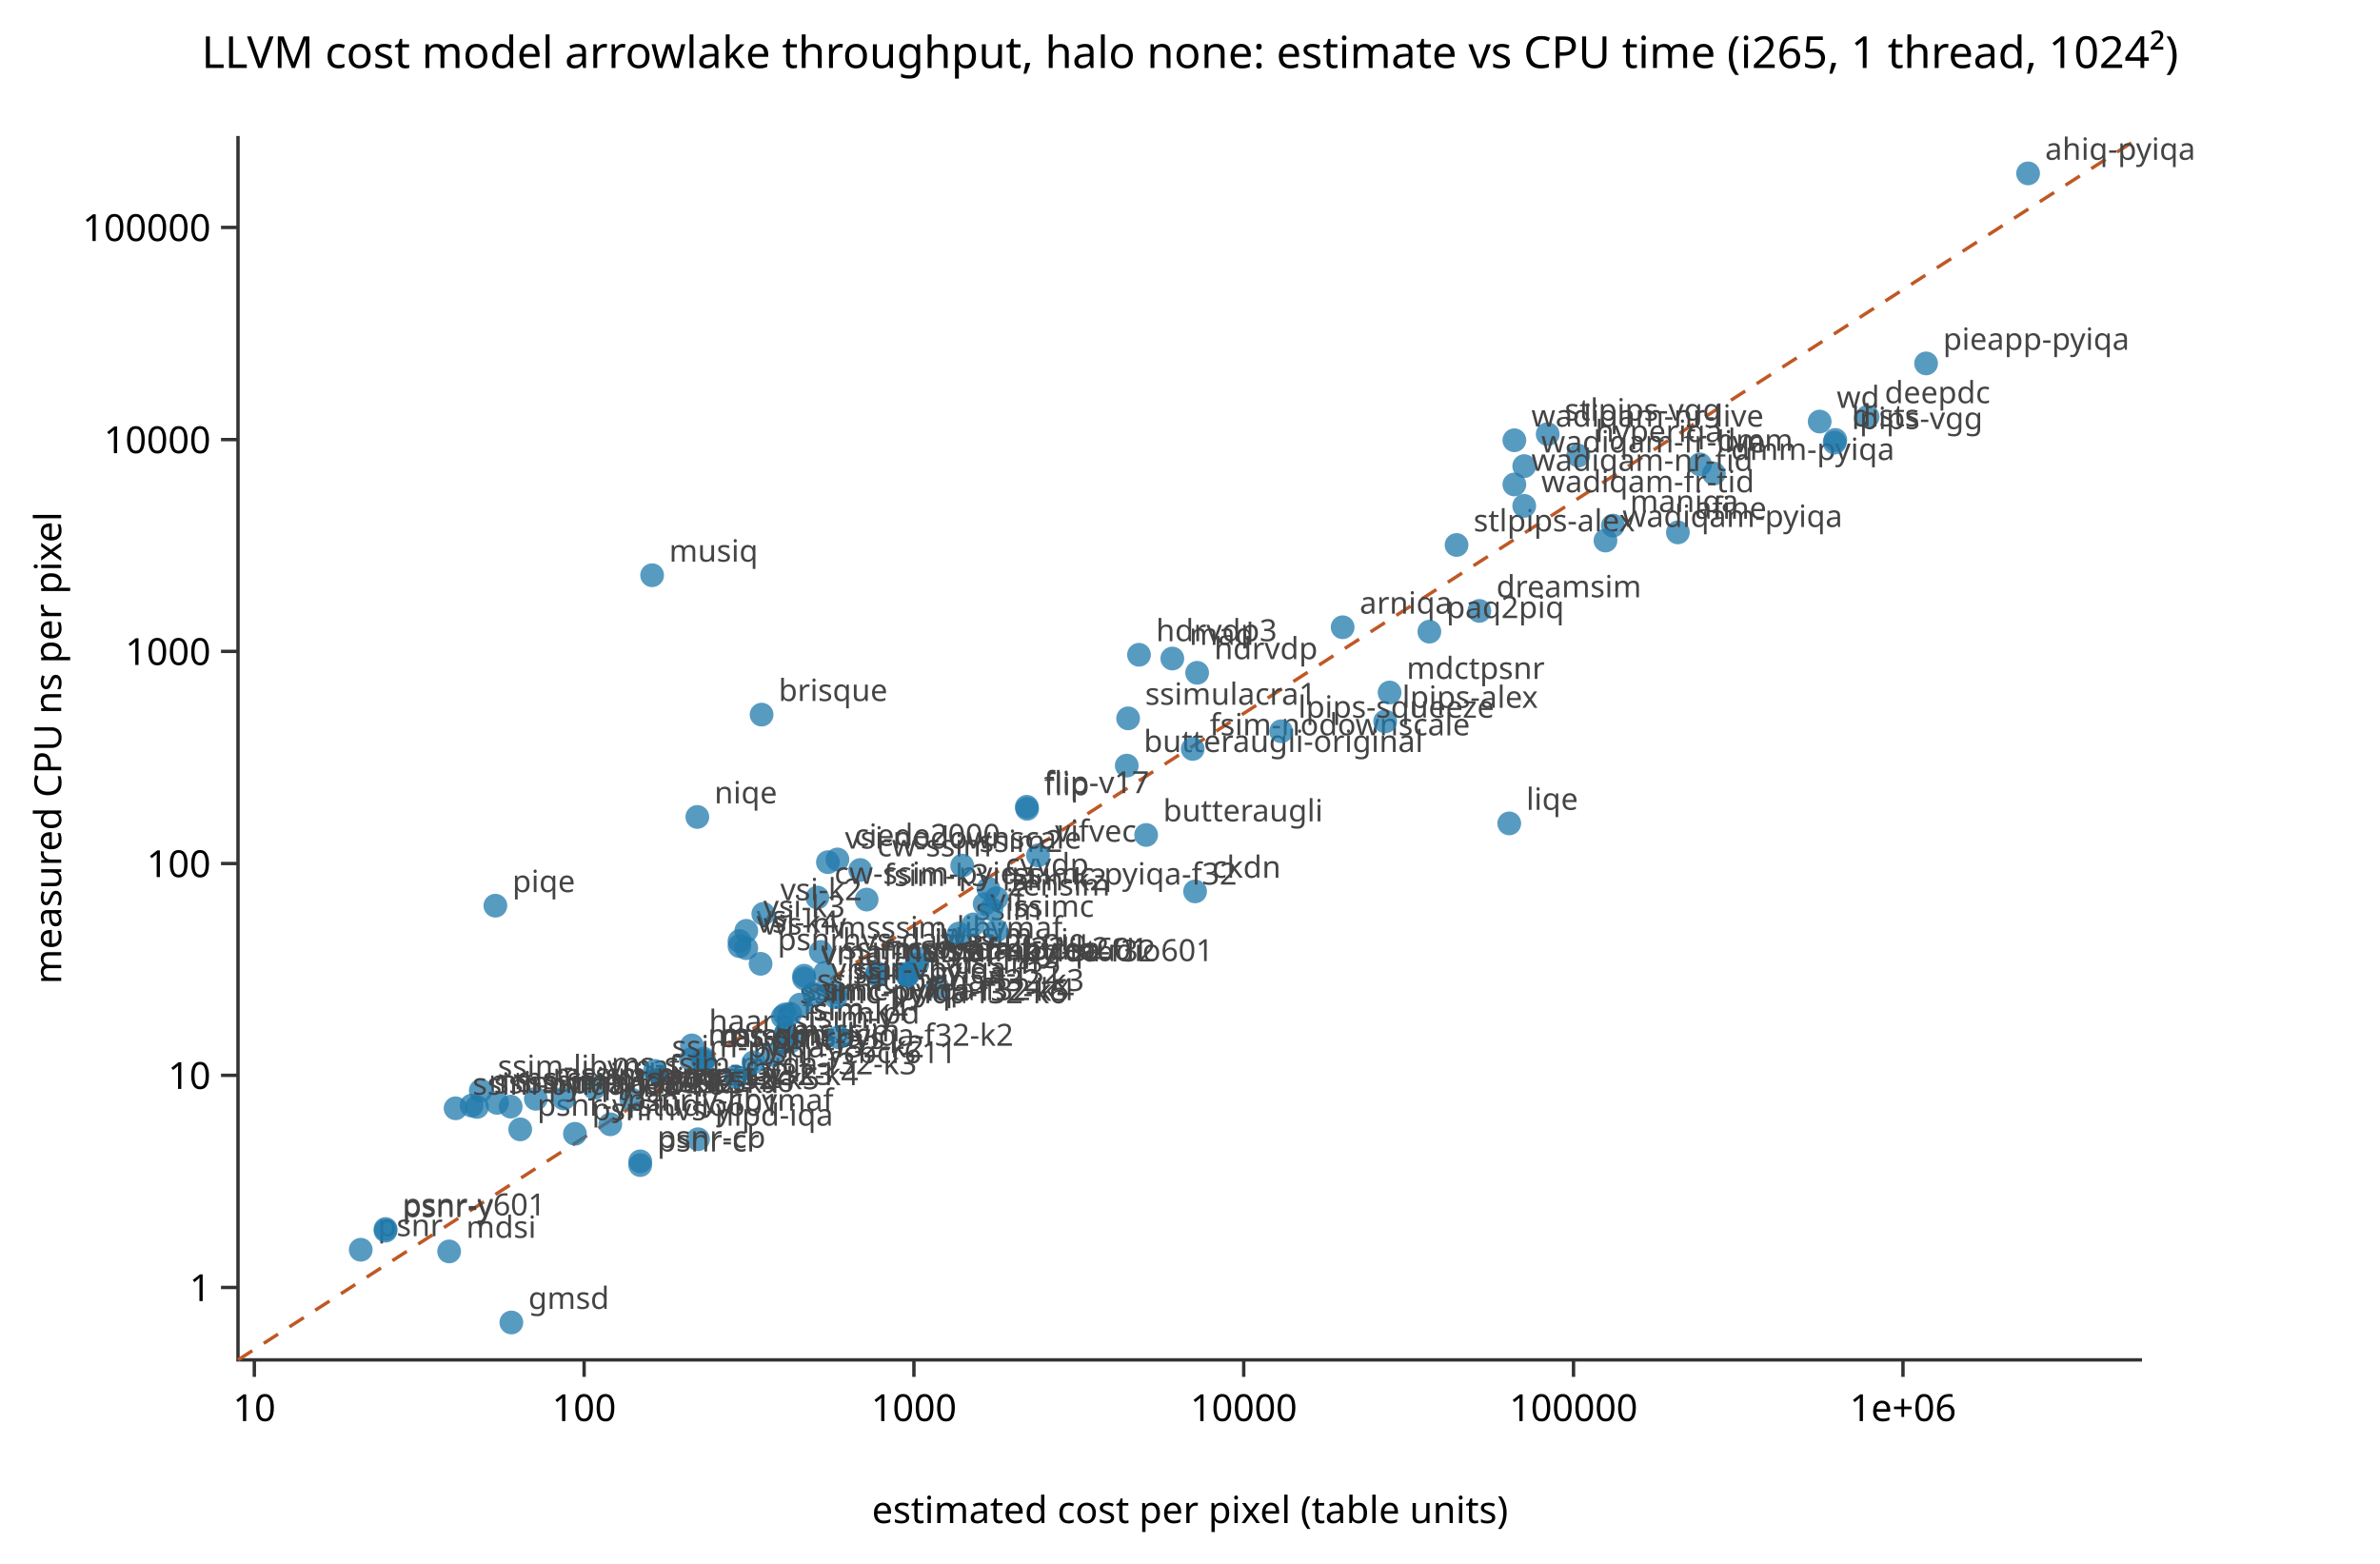
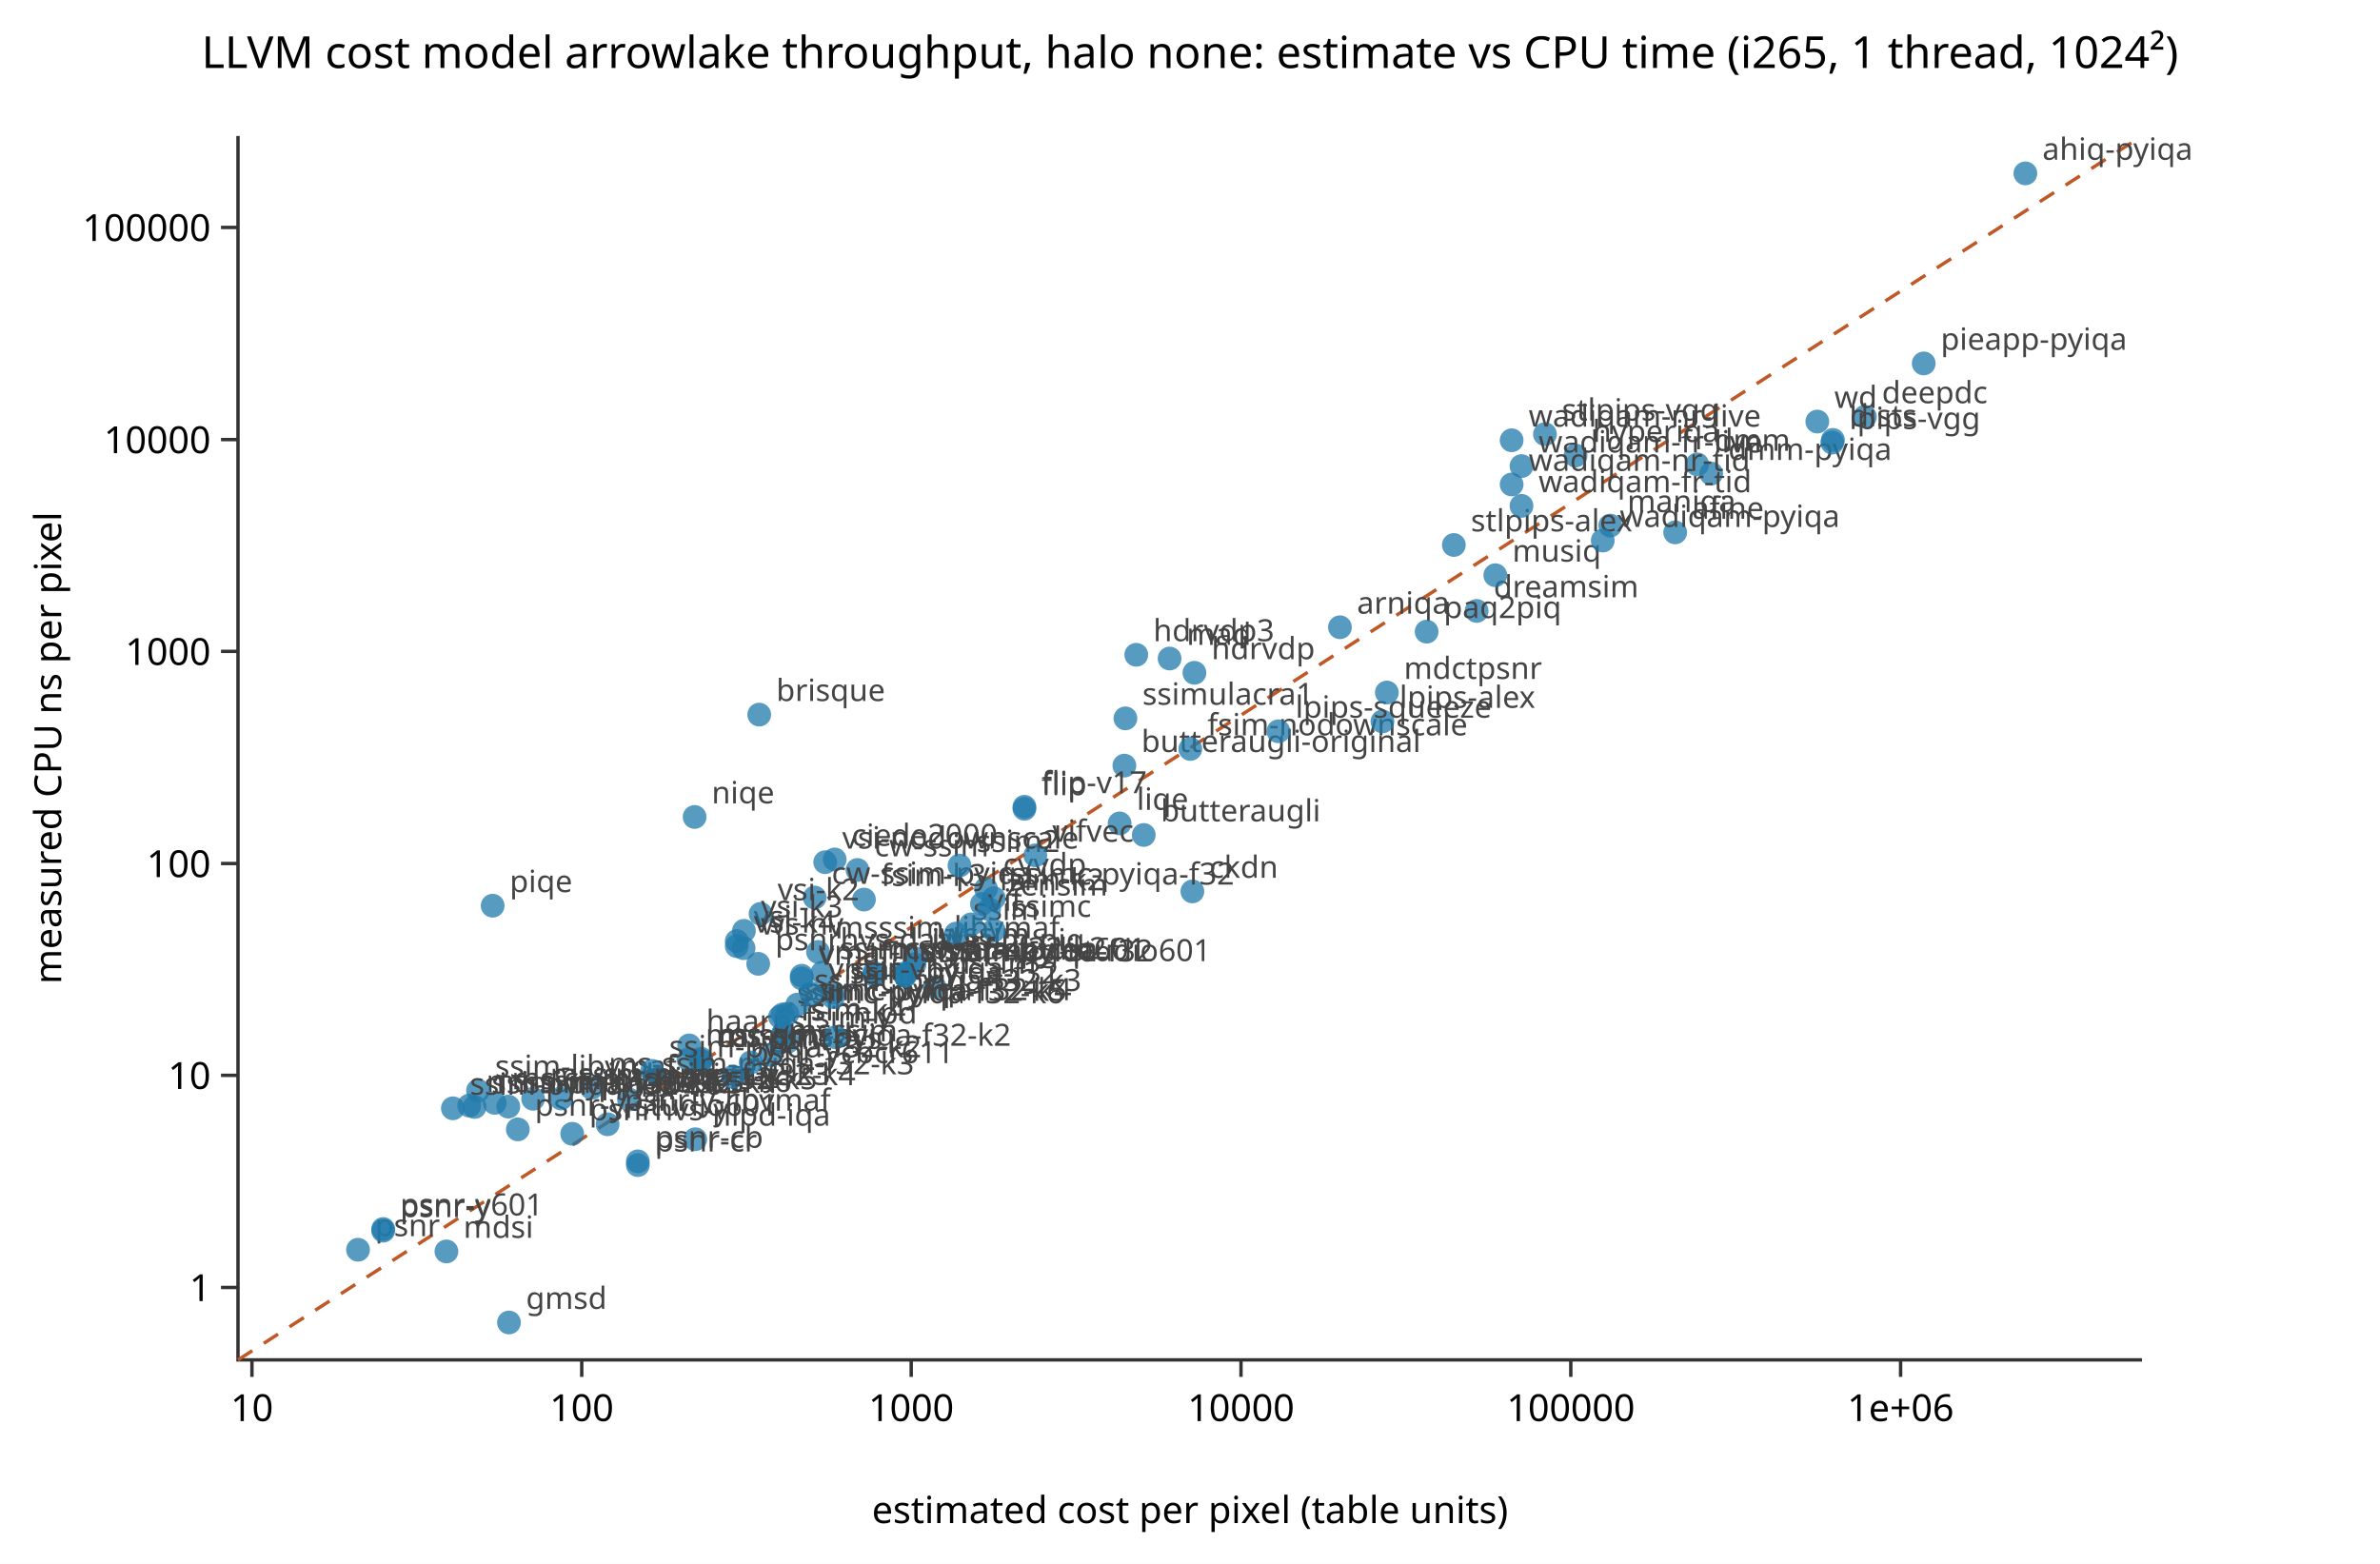
<svg xmlns="http://www.w3.org/2000/svg" viewBox="0 0 700 460" font-family="sans-serif" font-size="11">
  <rect width="700" height="460" fill="white" />
  <text x="350" y="20" text-anchor="middle" font-size="13">LLVM cost model arrowlake throughput, halo none: estimate vs CPU time (i265, 1 thread, 1024²)</text>
  <path d="M70 40V400H630" fill="none" stroke="#333" />
-   <path d="M74.8 400v5" stroke="#333" />
-   <text x="74.8" y="418" text-anchor="middle">10</text>
-   <path d="M171.8 400v5" stroke="#333" />
-   <text x="171.8" y="418" text-anchor="middle">100</text>
-   <path d="M268.8 400v5" stroke="#333" />
-   <text x="268.8" y="418" text-anchor="middle">1000</text>
-   <path d="M365.8 400v5" stroke="#333" />
-   <text x="365.8" y="418" text-anchor="middle">10000</text>
-   <path d="M462.8 400v5" stroke="#333" />
-   <text x="462.8" y="418" text-anchor="middle">100000</text>
-   <path d="M559.7 400v5" stroke="#333" />
-   <text x="559.7" y="418" text-anchor="middle">1e+06</text>
+   <path d="M74.1 400v5" stroke="#333" />
+   <text x="74.1" y="418" text-anchor="middle">10</text>
+   <path d="M171.1 400v5" stroke="#333" />
+   <text x="171.1" y="418" text-anchor="middle">100</text>
+   <path d="M268.0 400v5" stroke="#333" />
+   <text x="268.0" y="418" text-anchor="middle">1000</text>
+   <path d="M365.0 400v5" stroke="#333" />
+   <text x="365.0" y="418" text-anchor="middle">10000</text>
+   <path d="M462.0 400v5" stroke="#333" />
+   <text x="462.0" y="418" text-anchor="middle">100000</text>
+   <path d="M559.0 400v5" stroke="#333" />
+   <text x="559.0" y="418" text-anchor="middle">1e+06</text>
  <path d="M65 378.7h5" stroke="#333" />
  <text x="62" y="382.7" text-anchor="end">1</text>
  <path d="M65 316.3h5" stroke="#333" />
  <text x="62" y="320.3" text-anchor="end">10</text>
  <path d="M65 254.0h5" stroke="#333" />
  <text x="62" y="258.0" text-anchor="end">100</text>
  <path d="M65 191.6h5" stroke="#333" />
  <text x="62" y="195.6" text-anchor="end">1000</text>
  <path d="M65 129.3h5" stroke="#333" />
  <text x="62" y="133.3" text-anchor="end">10000</text>
  <path d="M65 66.9h5" stroke="#333" />
  <text x="62" y="70.9" text-anchor="end">100000</text>
  <path d="M70.0 400.0L630.0 40.0" stroke="#bf5825" stroke-dasharray="5 4" />
-   <circle cx="493.5" cy="156.6" r="3.5" fill="#2179ac" fill-opacity=".75" />
-   <text x="498.5" y="152.6" font-size="9" fill="#444">afine</text>
-   <circle cx="596.5" cy="51.0" r="3.5" fill="#2179ac" fill-opacity=".75" />
-   <text x="601.5" y="47.0" font-size="9" fill="#444">ahiq-pyiqa</text>
-   <circle cx="394.9" cy="184.5" r="3.5" fill="#2179ac" fill-opacity=".75" />
-   <text x="399.9" y="180.5" font-size="9" fill="#444">arniqa</text>
-   <circle cx="224.0" cy="210.2" r="3.5" fill="#2179ac" fill-opacity=".75" />
-   <text x="229.0" y="206.2" font-size="9" fill="#444">brisque</text>
-   <circle cx="337.1" cy="245.6" r="3.5" fill="#2179ac" fill-opacity=".75" />
-   <text x="342.1" y="241.6" font-size="9" fill="#444">butteraugli</text>
-   <circle cx="331.4" cy="225.2" r="3.5" fill="#2179ac" fill-opacity=".75" />
-   <text x="336.4" y="221.2" font-size="9" fill="#444">butteraugli-original</text>
-   <circle cx="206.7" cy="312.0" r="3.5" fill="#2179ac" fill-opacity=".75" />
-   <text x="211.7" y="308.0" font-size="9" fill="#444">cambi</text>
-   <circle cx="246.3" cy="252.8" r="3.5" fill="#2179ac" fill-opacity=".75" />
-   <text x="251.3" y="248.8" font-size="9" fill="#444">ciede2000</text>
-   <circle cx="351.5" cy="262.2" r="3.5" fill="#2179ac" fill-opacity=".75" />
-   <text x="356.5" y="258.2" font-size="9" fill="#444">ckdn</text>
-   <circle cx="290.7" cy="261.4" r="3.5" fill="#2179ac" fill-opacity=".75" />
-   <text x="295.7" y="257.4" font-size="9" fill="#444">cvvdp</text>
-   <circle cx="253.0" cy="255.9" r="3.5" fill="#2179ac" fill-opacity=".75" />
-   <text x="258.0" y="251.9" font-size="9" fill="#444">cw-ssim</text>
-   <circle cx="240.4" cy="264.0" r="3.5" fill="#2179ac" fill-opacity=".75" />
-   <text x="245.4" y="260.0" font-size="9" fill="#444">cw-ssim-pyiqa</text>
-   <circle cx="549.3" cy="122.6" r="3.5" fill="#2179ac" fill-opacity=".75" />
-   <text x="554.3" y="118.6" font-size="9" fill="#444">deepdc</text>
-   <circle cx="539.8" cy="129.4" r="3.5" fill="#2179ac" fill-opacity=".75" />
-   <text x="544.8" y="125.4" font-size="9" fill="#444">dists</text>
-   <circle cx="500.0" cy="136.6" r="3.5" fill="#2179ac" fill-opacity=".75" />
-   <text x="505.0" y="132.6" font-size="9" fill="#444">dmm</text>
-   <circle cx="504.1" cy="139.3" r="3.5" fill="#2179ac" fill-opacity=".75" />
-   <text x="509.1" y="135.3" font-size="9" fill="#444">dmm-pyiqa</text>
-   <circle cx="435.1" cy="179.7" r="3.5" fill="#2179ac" fill-opacity=".75" />
-   <text x="440.1" y="175.7" font-size="9" fill="#444">dreamsim</text>
-   <circle cx="275.7" cy="290.4" r="3.5" fill="#2179ac" fill-opacity=".75" />
-   <text x="280.7" y="286.4" font-size="9" fill="#444">dssim</text>
-   <circle cx="302.1" cy="237.9" r="3.5" fill="#2179ac" fill-opacity=".75" />
-   <text x="307.1" y="233.9" font-size="9" fill="#444">flip</text>
-   <circle cx="302.0" cy="237.3" r="3.5" fill="#2179ac" fill-opacity=".75" />
-   <text x="307.0" y="233.3" font-size="9" fill="#444">flip-v17</text>
-   <circle cx="231.1" cy="303.9" r="3.5" fill="#2179ac" fill-opacity=".75" />
-   <text x="236.1" y="299.9" font-size="9" fill="#444">fsim</text>
-   <circle cx="289.6" cy="265.9" r="3.5" fill="#2179ac" fill-opacity=".75" />
-   <text x="294.6" y="261.9" font-size="9" fill="#444">fsim-k2</text>
-   <circle cx="254.9" cy="264.6" r="3.5" fill="#2179ac" fill-opacity=".75" />
-   <text x="259.9" y="260.6" font-size="9" fill="#444">fsim-k3</text>
-   <circle cx="231.1" cy="304.2" r="3.5" fill="#2179ac" fill-opacity=".75" />
-   <text x="236.1" y="300.2" font-size="9" fill="#444">fsim-k4</text>
-   <circle cx="350.8" cy="220.3" r="3.5" fill="#2179ac" fill-opacity=".75" />
-   <text x="355.8" y="216.3" font-size="9" fill="#444">fsim-nodownscale</text>
-   <circle cx="232.4" cy="306.4" r="3.5" fill="#2179ac" fill-opacity=".75" />
-   <text x="237.4" y="302.4" font-size="9" fill="#444">fsim-y</text>
-   <circle cx="150.4" cy="389.0" r="3.5" fill="#2179ac" fill-opacity=".75" />
-   <text x="155.4" y="385.0" font-size="9" fill="#444">gmsd</text>
-   <circle cx="203.5" cy="307.5" r="3.5" fill="#2179ac" fill-opacity=".75" />
-   <text x="208.5" y="303.5" font-size="9" fill="#444">haarpsi</text>
-   <circle cx="185.7" cy="323.4" r="3.5" fill="#2179ac" fill-opacity=".75" />
-   <text x="190.7" y="319.4" font-size="9" fill="#444">haarpsi-y</text>
-   <circle cx="352.1" cy="197.9" r="3.5" fill="#2179ac" fill-opacity=".75" />
-   <text x="357.1" y="193.9" font-size="9" fill="#444">hdrvdp</text>
-   <circle cx="335.0" cy="192.6" r="3.5" fill="#2179ac" fill-opacity=".75" />
-   <text x="340.0" y="188.6" font-size="9" fill="#444">hdrvdp3</text>
-   <circle cx="464.2" cy="134.0" r="3.5" fill="#2179ac" fill-opacity=".75" />
-   <text x="469.2" y="130.0" font-size="9" fill="#444">hyperiqa</text>
-   <circle cx="269.9" cy="281.9" r="3.5" fill="#2179ac" fill-opacity=".75" />
-   <text x="274.9" y="277.9" font-size="9" fill="#444">iwssim</text>
-   <circle cx="269.8" cy="283.6" r="3.5" fill="#2179ac" fill-opacity=".75" />
-   <text x="274.8" y="279.6" font-size="9" fill="#444">iwssim-piq</text>
-   <circle cx="443.9" cy="242.2" r="3.5" fill="#2179ac" fill-opacity=".75" />
-   <text x="448.9" y="238.2" font-size="9" fill="#444">liqe</text>
-   <circle cx="407.4" cy="212.2" r="3.5" fill="#2179ac" fill-opacity=".75" />
-   <text x="412.4" y="208.2" font-size="9" fill="#444">lpips-alex</text>
-   <circle cx="376.8" cy="215.1" r="3.5" fill="#2179ac" fill-opacity=".75" />
-   <text x="381.8" y="211.1" font-size="9" fill="#444">lpips-squeeze</text>
-   <circle cx="539.6" cy="130.2" r="3.5" fill="#2179ac" fill-opacity=".75" />
-   <text x="544.6" y="126.2" font-size="9" fill="#444">lpips-vgg</text>
-   <circle cx="344.8" cy="193.7" r="3.5" fill="#2179ac" fill-opacity=".75" />
-   <text x="349.8" y="189.7" font-size="9" fill="#444">mad</text>
-   <circle cx="474.4" cy="154.6" r="3.5" fill="#2179ac" fill-opacity=".75" />
-   <text x="479.4" y="150.6" font-size="9" fill="#444">maniqa</text>
-   <circle cx="408.7" cy="203.7" r="3.5" fill="#2179ac" fill-opacity=".75" />
-   <text x="413.7" y="199.7" font-size="9" fill="#444">mdctpsnr</text>
-   <circle cx="132.1" cy="368.1" r="3.5" fill="#2179ac" fill-opacity=".75" />
-   <text x="137.1" y="364.1" font-size="9" fill="#444">mdsi</text>
-   <circle cx="207.0" cy="312.0" r="3.5" fill="#2179ac" fill-opacity=".75" />
-   <text x="212.0" y="308.0" font-size="9" fill="#444">ms-gmsd</text>
-   <circle cx="207.0" cy="311.4" r="3.5" fill="#2179ac" fill-opacity=".75" />
-   <text x="212.0" y="307.4" font-size="9" fill="#444">ms-gmsdc</text>
-   <circle cx="257.9" cy="286.2" r="3.5" fill="#2179ac" fill-opacity=".75" />
-   <text x="262.9" y="282.2" font-size="9" fill="#444">ms-ssim-pyiqa</text>
-   <circle cx="257.9" cy="286.8" r="3.5" fill="#2179ac" fill-opacity=".75" />
-   <text x="262.9" y="282.8" font-size="9" fill="#444">ms-ssim-pyiqa-f32</text>
-   <circle cx="203.2" cy="311.6" r="3.5" fill="#2179ac" fill-opacity=".75" />
-   <text x="208.2" y="307.6" font-size="9" fill="#444">ms-ssim-pyiqa-f32-k2</text>
-   <circle cx="174.8" cy="320.0" r="3.5" fill="#2179ac" fill-opacity=".75" />
-   <text x="179.8" y="316.0" font-size="9" fill="#444">ms-ssim-pyiqa-f32-k3</text>
-   <circle cx="157.6" cy="323.2" r="3.5" fill="#2179ac" fill-opacity=".75" />
-   <text x="162.6" y="319.2" font-size="9" fill="#444">ms-ssim-pyiqa-f32-k4</text>
-   <circle cx="146.2" cy="324.4" r="3.5" fill="#2179ac" fill-opacity=".75" />
-   <text x="151.2" y="320.4" font-size="9" fill="#444">ms-ssim-pyiqa-f32-k5</text>
-   <circle cx="138.7" cy="325.2" r="3.5" fill="#2179ac" fill-opacity=".75" />
-   <text x="143.7" y="321.2" font-size="9" fill="#444">ms-ssim-pyiqa-f32-k6</text>
-   <circle cx="227.6" cy="310.3" r="3.5" fill="#2179ac" fill-opacity=".75" />
-   <text x="232.6" y="306.3" font-size="9" fill="#444">msssim</text>
-   <circle cx="241.4" cy="280.0" r="3.5" fill="#2179ac" fill-opacity=".75" />
-   <text x="246.4" y="276.0" font-size="9" fill="#444">msssim-libvmaf</text>
-   <circle cx="191.8" cy="169.2" r="3.5" fill="#2179ac" fill-opacity=".75" />
-   <text x="196.8" y="165.2" font-size="9" fill="#444">musiq</text>
-   <circle cx="205.1" cy="240.3" r="3.5" fill="#2179ac" fill-opacity=".75" />
-   <text x="210.1" y="236.3" font-size="9" fill="#444">niqe</text>
-   <circle cx="246.6" cy="305.1" r="3.5" fill="#2179ac" fill-opacity=".75" />
-   <text x="251.6" y="301.1" font-size="9" fill="#444">nlpd</text>
-   <circle cx="205.3" cy="335.1" r="3.5" fill="#2179ac" fill-opacity=".75" />
-   <text x="210.3" y="331.1" font-size="9" fill="#444">nlpd-iqa</text>
-   <circle cx="420.4" cy="185.8" r="3.5" fill="#2179ac" fill-opacity=".75" />
-   <text x="425.4" y="181.8" font-size="9" fill="#444">paq2piq</text>
-   <circle cx="566.5" cy="106.9" r="3.5" fill="#2179ac" fill-opacity=".75" />
-   <text x="571.5" y="102.9" font-size="9" fill="#444">pieapp-pyiqa</text>
-   <circle cx="145.7" cy="266.4" r="3.5" fill="#2179ac" fill-opacity=".75" />
-   <text x="150.7" y="262.4" font-size="9" fill="#444">piqe</text>
-   <circle cx="106.1" cy="367.6" r="3.5" fill="#2179ac" fill-opacity=".75" />
-   <text x="111.1" y="363.6" font-size="9" fill="#444">psnr</text>
-   <circle cx="188.3" cy="341.6" r="3.5" fill="#2179ac" fill-opacity=".75" />
-   <text x="193.3" y="337.6" font-size="9" fill="#444">psnr-cb</text>
-   <circle cx="188.3" cy="342.7" r="3.5" fill="#2179ac" fill-opacity=".75" />
-   <text x="193.3" y="338.7" font-size="9" fill="#444">psnr-cr</text>
-   <circle cx="113.4" cy="362.0" r="3.5" fill="#2179ac" fill-opacity=".75" />
-   <text x="118.4" y="358.0" font-size="9" fill="#444">psnr-y</text>
-   <circle cx="179.5" cy="330.7" r="3.5" fill="#2179ac" fill-opacity=".75" />
-   <text x="184.5" y="326.7" font-size="9" fill="#444">psnr-y-libvmaf</text>
-   <circle cx="153.0" cy="332.2" r="3.5" fill="#2179ac" fill-opacity=".75" />
-   <text x="158.0" y="328.2" font-size="9" fill="#444">psnr-y-studio601</text>
-   <circle cx="113.4" cy="361.5" r="3.5" fill="#2179ac" fill-opacity=".75" />
-   <text x="118.4" y="357.5" font-size="9" fill="#444">psnr-y601</text>
-   <circle cx="216.4" cy="316.7" r="3.5" fill="#2179ac" fill-opacity=".75" />
-   <text x="221.4" y="312.7" font-size="9" fill="#444">psnr-ycbcr611</text>
-   <circle cx="221.6" cy="312.5" r="3.5" fill="#2179ac" fill-opacity=".75" />
-   <text x="226.6" y="308.5" font-size="9" fill="#444">psnrhvs</text>
-   <circle cx="223.7" cy="283.5" r="3.5" fill="#2179ac" fill-opacity=".75" />
-   <text x="228.7" y="279.5" font-size="9" fill="#444">psnrhvs-daala</text>
-   <circle cx="169.1" cy="333.5" r="3.5" fill="#2179ac" fill-opacity=".75" />
-   <text x="174.1" y="329.5" font-size="9" fill="#444">psnrhvs-y</text>
-   <circle cx="282.0" cy="274.6" r="3.5" fill="#2179ac" fill-opacity=".75" />
-   <text x="287.0" y="270.6" font-size="9" fill="#444">ssim</text>
-   <circle cx="141.4" cy="320.8" r="3.5" fill="#2179ac" fill-opacity=".75" />
-   <text x="146.4" y="316.8" font-size="9" fill="#444">ssim-libvmaf</text>
-   <circle cx="245.8" cy="292.0" r="3.5" fill="#2179ac" fill-opacity=".75" />
-   <text x="250.8" y="288.0" font-size="9" fill="#444">ssim-pyiqa</text>
-   <circle cx="245.8" cy="293.3" r="3.5" fill="#2179ac" fill-opacity=".75" />
-   <text x="250.8" y="289.3" font-size="9" fill="#444">ssim-pyiqa-f32</text>
-   <circle cx="192.6" cy="315.0" r="3.5" fill="#2179ac" fill-opacity=".75" />
-   <text x="197.6" y="311.0" font-size="9" fill="#444">ssim-pyiqa-f32-k2</text>
-   <circle cx="165.8" cy="323.1" r="3.5" fill="#2179ac" fill-opacity=".75" />
-   <text x="170.8" y="319.1" font-size="9" fill="#444">ssim-pyiqa-f32-k3</text>
-   <circle cx="150.2" cy="325.5" r="3.5" fill="#2179ac" fill-opacity=".75" />
-   <text x="155.2" y="321.5" font-size="9" fill="#444">ssim-pyiqa-f32-k4</text>
-   <circle cx="140.3" cy="325.6" r="3.5" fill="#2179ac" fill-opacity=".75" />
-   <text x="145.3" y="321.6" font-size="9" fill="#444">ssim-pyiqa-f32-k5</text>
-   <circle cx="134.0" cy="326.0" r="3.5" fill="#2179ac" fill-opacity=".75" />
-   <text x="139.0" y="322.0" font-size="9" fill="#444">ssim-pyiqa-f32-k6</text>
-   <circle cx="283.0" cy="254.6" r="3.5" fill="#2179ac" fill-opacity=".75" />
-   <text x="288.0" y="250.6" font-size="9" fill="#444">ssim2</text>
-   <circle cx="293.1" cy="273.7" r="3.5" fill="#2179ac" fill-opacity=".75" />
-   <text x="298.1" y="269.7" font-size="9" fill="#444">ssimc</text>
-   <circle cx="293.1" cy="264.2" r="3.5" fill="#2179ac" fill-opacity=".75" />
-   <text x="298.1" y="260.2" font-size="9" fill="#444">ssimc-pyiqa-f32</text>
-   <circle cx="242.7" cy="286.1" r="3.5" fill="#2179ac" fill-opacity=".75" />
-   <text x="247.7" y="282.1" font-size="9" fill="#444">ssimc-pyiqa-f32-k2</text>
-   <circle cx="235.3" cy="295.5" r="3.5" fill="#2179ac" fill-opacity=".75" />
-   <text x="240.3" y="291.5" font-size="9" fill="#444">ssimc-pyiqa-f32-k3</text>
-   <circle cx="232.4" cy="298.2" r="3.5" fill="#2179ac" fill-opacity=".75" />
-   <text x="237.4" y="294.2" font-size="9" fill="#444">ssimc-pyiqa-f32-k4</text>
-   <circle cx="230.9" cy="298.4" r="3.5" fill="#2179ac" fill-opacity=".75" />
-   <text x="235.9" y="294.4" font-size="9" fill="#444">ssimc-pyiqa-f32-k5</text>
-   <circle cx="230.2" cy="299.1" r="3.5" fill="#2179ac" fill-opacity=".75" />
-   <text x="235.2" y="295.1" font-size="9" fill="#444">ssimc-pyiqa-f32-k6</text>
-   <circle cx="331.8" cy="211.3" r="3.5" fill="#2179ac" fill-opacity=".75" />
-   <text x="336.8" y="207.3" font-size="9" fill="#444">ssimulacra1</text>
-   <circle cx="428.4" cy="160.3" r="3.5" fill="#2179ac" fill-opacity=".75" />
-   <text x="433.4" y="156.3" font-size="9" fill="#444">stlpips-alex</text>
-   <circle cx="455.2" cy="127.7" r="3.5" fill="#2179ac" fill-opacity=".75" />
-   <text x="460.2" y="123.7" font-size="9" fill="#444">stlpips-vgg</text>
-   <circle cx="286.3" cy="271.9" r="3.5" fill="#2179ac" fill-opacity=".75" />
-   <text x="291.3" y="267.9" font-size="9" fill="#444">vif</text>
-   <circle cx="305.3" cy="251.6" r="3.5" fill="#2179ac" fill-opacity=".75" />
-   <text x="310.3" y="247.6" font-size="9" fill="#444">vifvec</text>
-   <circle cx="236.5" cy="287.8" r="3.5" fill="#2179ac" fill-opacity=".75" />
-   <text x="241.5" y="283.8" font-size="9" fill="#444">vmaf</text>
-   <circle cx="266.9" cy="287.0" r="3.5" fill="#2179ac" fill-opacity=".75" />
-   <text x="271.9" y="283.0" font-size="9" fill="#444">vmaf-4k</text>
-   <circle cx="236.5" cy="287.0" r="3.5" fill="#2179ac" fill-opacity=".75" />
-   <text x="241.5" y="283.0" font-size="9" fill="#444">vmaf-neg</text>
-   <circle cx="266.9" cy="286.7" r="3.5" fill="#2179ac" fill-opacity=".75" />
-   <text x="271.9" y="282.7" font-size="9" fill="#444">vmaf-neg-studio601</text>
-   <circle cx="266.9" cy="286.3" r="3.5" fill="#2179ac" fill-opacity=".75" />
-   <text x="271.9" y="282.3" font-size="9" fill="#444">vmaf-studio601</text>
-   <circle cx="239.4" cy="292.2" r="3.5" fill="#2179ac" fill-opacity=".75" />
-   <text x="244.4" y="288.2" font-size="9" fill="#444">vmaf-v1</text>
-   <circle cx="217.5" cy="276.8" r="3.5" fill="#2179ac" fill-opacity=".75" />
-   <text x="222.5" y="272.8" font-size="9" fill="#444">vsi</text>
-   <circle cx="224.5" cy="268.8" r="3.5" fill="#2179ac" fill-opacity=".75" />
-   <text x="229.5" y="264.8" font-size="9" fill="#444">vsi-k2</text>
-   <circle cx="219.5" cy="273.8" r="3.5" fill="#2179ac" fill-opacity=".75" />
-   <text x="224.5" y="269.8" font-size="9" fill="#444">vsi-k3</text>
-   <circle cx="217.5" cy="278.3" r="3.5" fill="#2179ac" fill-opacity=".75" />
-   <text x="222.5" y="274.3" font-size="9" fill="#444">vsi-k4</text>
-   <circle cx="243.5" cy="253.6" r="3.5" fill="#2179ac" fill-opacity=".75" />
-   <text x="248.5" y="249.6" font-size="9" fill="#444">vsi-nodownscale</text>
-   <circle cx="448.3" cy="137.1" r="3.5" fill="#2179ac" fill-opacity=".75" />
-   <text x="453.3" y="133.1" font-size="9" fill="#444">wadiqam-fr-live</text>
-   <circle cx="448.3" cy="148.8" r="3.5" fill="#2179ac" fill-opacity=".75" />
-   <text x="453.3" y="144.8" font-size="9" fill="#444">wadiqam-fr-tid</text>
-   <circle cx="445.4" cy="129.5" r="3.5" fill="#2179ac" fill-opacity=".75" />
-   <text x="450.4" y="125.5" font-size="9" fill="#444">wadiqam-nr-live</text>
-   <circle cx="445.4" cy="142.5" r="3.5" fill="#2179ac" fill-opacity=".75" />
-   <text x="450.4" y="138.5" font-size="9" fill="#444">wadiqam-nr-tid</text>
-   <circle cx="472.2" cy="159.0" r="3.5" fill="#2179ac" fill-opacity=".75" />
-   <text x="477.2" y="155.0" font-size="9" fill="#444">wadiqam-pyiqa</text>
-   <circle cx="535.2" cy="124.0" r="3.5" fill="#2179ac" fill-opacity=".75" />
-   <text x="540.2" y="120.0" font-size="9" fill="#444">wd</text>
-   <circle cx="219.5" cy="278.9" r="3.5" fill="#2179ac" fill-opacity=".75" />
-   <text x="224.5" y="274.9" font-size="9" fill="#444">ws-hv</text>
-   <circle cx="291.6" cy="267.4" r="3.5" fill="#2179ac" fill-opacity=".75" />
-   <text x="296.6" y="263.4" font-size="9" fill="#444">zensim</text>
+   <circle cx="492.7" cy="156.6" r="3.5" fill="#2179ac" fill-opacity=".75" />
+   <text x="497.7" y="152.6" font-size="9" fill="#444">afine</text>
+   <circle cx="595.7" cy="51.0" r="3.5" fill="#2179ac" fill-opacity=".75" />
+   <text x="600.7" y="47.0" font-size="9" fill="#444">ahiq-pyiqa</text>
+   <circle cx="394.1" cy="184.5" r="3.5" fill="#2179ac" fill-opacity=".75" />
+   <text x="399.1" y="180.5" font-size="9" fill="#444">arniqa</text>
+   <circle cx="223.3" cy="210.2" r="3.5" fill="#2179ac" fill-opacity=".75" />
+   <text x="228.3" y="206.2" font-size="9" fill="#444">brisque</text>
+   <circle cx="336.4" cy="245.6" r="3.5" fill="#2179ac" fill-opacity=".75" />
+   <text x="341.4" y="241.6" font-size="9" fill="#444">butteraugli</text>
+   <circle cx="330.7" cy="225.2" r="3.5" fill="#2179ac" fill-opacity=".75" />
+   <text x="335.7" y="221.2" font-size="9" fill="#444">butteraugli-original</text>
+   <circle cx="206.0" cy="312.0" r="3.5" fill="#2179ac" fill-opacity=".75" />
+   <text x="211.0" y="308.0" font-size="9" fill="#444">cambi</text>
+   <circle cx="245.5" cy="252.8" r="3.5" fill="#2179ac" fill-opacity=".75" />
+   <text x="250.5" y="248.8" font-size="9" fill="#444">ciede2000</text>
+   <circle cx="350.7" cy="262.2" r="3.5" fill="#2179ac" fill-opacity=".75" />
+   <text x="355.7" y="258.2" font-size="9" fill="#444">ckdn</text>
+   <circle cx="290.0" cy="261.4" r="3.5" fill="#2179ac" fill-opacity=".75" />
+   <text x="295.0" y="257.4" font-size="9" fill="#444">cvvdp</text>
+   <circle cx="252.2" cy="255.9" r="3.5" fill="#2179ac" fill-opacity=".75" />
+   <text x="257.2" y="251.9" font-size="9" fill="#444">cw-ssim</text>
+   <circle cx="239.6" cy="264.0" r="3.5" fill="#2179ac" fill-opacity=".75" />
+   <text x="244.6" y="260.0" font-size="9" fill="#444">cw-ssim-pyiqa</text>
+   <circle cx="548.5" cy="122.6" r="3.5" fill="#2179ac" fill-opacity=".75" />
+   <text x="553.5" y="118.6" font-size="9" fill="#444">deepdc</text>
+   <circle cx="539.1" cy="129.4" r="3.5" fill="#2179ac" fill-opacity=".75" />
+   <text x="544.1" y="125.4" font-size="9" fill="#444">dists</text>
+   <circle cx="499.2" cy="136.6" r="3.5" fill="#2179ac" fill-opacity=".75" />
+   <text x="504.2" y="132.6" font-size="9" fill="#444">dmm</text>
+   <circle cx="503.3" cy="139.3" r="3.5" fill="#2179ac" fill-opacity=".75" />
+   <text x="508.3" y="135.3" font-size="9" fill="#444">dmm-pyiqa</text>
+   <circle cx="434.3" cy="179.7" r="3.5" fill="#2179ac" fill-opacity=".75" />
+   <text x="439.3" y="175.7" font-size="9" fill="#444">dreamsim</text>
+   <circle cx="274.9" cy="290.4" r="3.5" fill="#2179ac" fill-opacity=".75" />
+   <text x="279.9" y="286.4" font-size="9" fill="#444">dssim</text>
+   <circle cx="301.3" cy="237.9" r="3.5" fill="#2179ac" fill-opacity=".75" />
+   <text x="306.3" y="233.9" font-size="9" fill="#444">flip</text>
+   <circle cx="301.3" cy="237.3" r="3.5" fill="#2179ac" fill-opacity=".75" />
+   <text x="306.3" y="233.3" font-size="9" fill="#444">flip-v17</text>
+   <circle cx="230.4" cy="303.9" r="3.5" fill="#2179ac" fill-opacity=".75" />
+   <text x="235.4" y="299.9" font-size="9" fill="#444">fsim</text>
+   <circle cx="288.8" cy="265.9" r="3.5" fill="#2179ac" fill-opacity=".75" />
+   <text x="293.8" y="261.9" font-size="9" fill="#444">fsim-k2</text>
+   <circle cx="254.1" cy="264.6" r="3.5" fill="#2179ac" fill-opacity=".75" />
+   <text x="259.1" y="260.6" font-size="9" fill="#444">fsim-k3</text>
+   <circle cx="230.4" cy="304.2" r="3.5" fill="#2179ac" fill-opacity=".75" />
+   <text x="235.4" y="300.2" font-size="9" fill="#444">fsim-k4</text>
+   <circle cx="350.1" cy="220.3" r="3.5" fill="#2179ac" fill-opacity=".75" />
+   <text x="355.1" y="216.3" font-size="9" fill="#444">fsim-nodownscale</text>
+   <circle cx="231.7" cy="306.4" r="3.5" fill="#2179ac" fill-opacity=".75" />
+   <text x="236.7" y="302.4" font-size="9" fill="#444">fsim-y</text>
+   <circle cx="149.7" cy="389.0" r="3.5" fill="#2179ac" fill-opacity=".75" />
+   <text x="154.7" y="385.0" font-size="9" fill="#444">gmsd</text>
+   <circle cx="202.7" cy="307.5" r="3.5" fill="#2179ac" fill-opacity=".75" />
+   <text x="207.7" y="303.5" font-size="9" fill="#444">haarpsi</text>
+   <circle cx="185.0" cy="323.4" r="3.5" fill="#2179ac" fill-opacity=".75" />
+   <text x="190.0" y="319.4" font-size="9" fill="#444">haarpsi-y</text>
+   <circle cx="351.3" cy="197.9" r="3.5" fill="#2179ac" fill-opacity=".75" />
+   <text x="356.3" y="193.9" font-size="9" fill="#444">hdrvdp</text>
+   <circle cx="334.2" cy="192.6" r="3.5" fill="#2179ac" fill-opacity=".75" />
+   <text x="339.2" y="188.6" font-size="9" fill="#444">hdrvdp3</text>
+   <circle cx="463.4" cy="134.0" r="3.5" fill="#2179ac" fill-opacity=".75" />
+   <text x="468.4" y="130.0" font-size="9" fill="#444">hyperiqa</text>
+   <circle cx="269.1" cy="281.9" r="3.5" fill="#2179ac" fill-opacity=".75" />
+   <text x="274.1" y="277.9" font-size="9" fill="#444">iwssim</text>
+   <circle cx="269.0" cy="283.6" r="3.5" fill="#2179ac" fill-opacity=".75" />
+   <text x="274.0" y="279.6" font-size="9" fill="#444">iwssim-piq</text>
+   <circle cx="329.3" cy="242.2" r="3.5" fill="#2179ac" fill-opacity=".75" />
+   <text x="334.3" y="238.2" font-size="9" fill="#444">liqe</text>
+   <circle cx="406.6" cy="212.2" r="3.5" fill="#2179ac" fill-opacity=".75" />
+   <text x="411.6" y="208.2" font-size="9" fill="#444">lpips-alex</text>
+   <circle cx="376.0" cy="215.1" r="3.5" fill="#2179ac" fill-opacity=".75" />
+   <text x="381.0" y="211.1" font-size="9" fill="#444">lpips-squeeze</text>
+   <circle cx="538.9" cy="130.2" r="3.5" fill="#2179ac" fill-opacity=".75" />
+   <text x="543.9" y="126.2" font-size="9" fill="#444">lpips-vgg</text>
+   <circle cx="344.0" cy="193.7" r="3.5" fill="#2179ac" fill-opacity=".75" />
+   <text x="349.0" y="189.7" font-size="9" fill="#444">mad</text>
+   <circle cx="473.6" cy="154.6" r="3.5" fill="#2179ac" fill-opacity=".75" />
+   <text x="478.6" y="150.6" font-size="9" fill="#444">maniqa</text>
+   <circle cx="407.9" cy="203.7" r="3.5" fill="#2179ac" fill-opacity=".75" />
+   <text x="412.9" y="199.7" font-size="9" fill="#444">mdctpsnr</text>
+   <circle cx="131.3" cy="368.1" r="3.5" fill="#2179ac" fill-opacity=".75" />
+   <text x="136.3" y="364.1" font-size="9" fill="#444">mdsi</text>
+   <circle cx="206.2" cy="312.0" r="3.5" fill="#2179ac" fill-opacity=".75" />
+   <text x="211.2" y="308.0" font-size="9" fill="#444">ms-gmsd</text>
+   <circle cx="206.2" cy="311.4" r="3.5" fill="#2179ac" fill-opacity=".75" />
+   <text x="211.2" y="307.4" font-size="9" fill="#444">ms-gmsdc</text>
+   <circle cx="257.1" cy="286.2" r="3.5" fill="#2179ac" fill-opacity=".75" />
+   <text x="262.1" y="282.2" font-size="9" fill="#444">ms-ssim-pyiqa</text>
+   <circle cx="257.1" cy="286.8" r="3.5" fill="#2179ac" fill-opacity=".75" />
+   <text x="262.1" y="282.8" font-size="9" fill="#444">ms-ssim-pyiqa-f32</text>
+   <circle cx="202.5" cy="311.6" r="3.5" fill="#2179ac" fill-opacity=".75" />
+   <text x="207.5" y="307.6" font-size="9" fill="#444">ms-ssim-pyiqa-f32-k2</text>
+   <circle cx="174.0" cy="320.0" r="3.5" fill="#2179ac" fill-opacity=".75" />
+   <text x="179.0" y="316.0" font-size="9" fill="#444">ms-ssim-pyiqa-f32-k3</text>
+   <circle cx="156.8" cy="323.2" r="3.5" fill="#2179ac" fill-opacity=".75" />
+   <text x="161.8" y="319.2" font-size="9" fill="#444">ms-ssim-pyiqa-f32-k4</text>
+   <circle cx="145.5" cy="324.4" r="3.5" fill="#2179ac" fill-opacity=".75" />
+   <text x="150.5" y="320.4" font-size="9" fill="#444">ms-ssim-pyiqa-f32-k5</text>
+   <circle cx="138.0" cy="325.2" r="3.5" fill="#2179ac" fill-opacity=".75" />
+   <text x="143.0" y="321.2" font-size="9" fill="#444">ms-ssim-pyiqa-f32-k6</text>
+   <circle cx="226.9" cy="310.3" r="3.5" fill="#2179ac" fill-opacity=".75" />
+   <text x="231.9" y="306.3" font-size="9" fill="#444">msssim</text>
+   <circle cx="240.6" cy="280.0" r="3.5" fill="#2179ac" fill-opacity=".75" />
+   <text x="245.6" y="276.0" font-size="9" fill="#444">msssim-libvmaf</text>
+   <circle cx="439.8" cy="169.2" r="3.5" fill="#2179ac" fill-opacity=".75" />
+   <text x="444.8" y="165.2" font-size="9" fill="#444">musiq</text>
+   <circle cx="204.3" cy="240.3" r="3.5" fill="#2179ac" fill-opacity=".75" />
+   <text x="209.3" y="236.3" font-size="9" fill="#444">niqe</text>
+   <circle cx="245.8" cy="305.1" r="3.5" fill="#2179ac" fill-opacity=".75" />
+   <text x="250.8" y="301.1" font-size="9" fill="#444">nlpd</text>
+   <circle cx="204.5" cy="335.1" r="3.5" fill="#2179ac" fill-opacity=".75" />
+   <text x="209.5" y="331.1" font-size="9" fill="#444">nlpd-iqa</text>
+   <circle cx="419.6" cy="185.8" r="3.5" fill="#2179ac" fill-opacity=".75" />
+   <text x="424.6" y="181.8" font-size="9" fill="#444">paq2piq</text>
+   <circle cx="565.8" cy="106.9" r="3.5" fill="#2179ac" fill-opacity=".75" />
+   <text x="570.8" y="102.9" font-size="9" fill="#444">pieapp-pyiqa</text>
+   <circle cx="144.9" cy="266.4" r="3.5" fill="#2179ac" fill-opacity=".75" />
+   <text x="149.9" y="262.4" font-size="9" fill="#444">piqe</text>
+   <circle cx="105.3" cy="367.6" r="3.5" fill="#2179ac" fill-opacity=".75" />
+   <text x="110.3" y="363.6" font-size="9" fill="#444">psnr</text>
+   <circle cx="187.6" cy="341.6" r="3.5" fill="#2179ac" fill-opacity=".75" />
+   <text x="192.6" y="337.6" font-size="9" fill="#444">psnr-cb</text>
+   <circle cx="187.6" cy="342.7" r="3.5" fill="#2179ac" fill-opacity=".75" />
+   <text x="192.6" y="338.7" font-size="9" fill="#444">psnr-cr</text>
+   <circle cx="112.7" cy="362.0" r="3.5" fill="#2179ac" fill-opacity=".75" />
+   <text x="117.7" y="358.0" font-size="9" fill="#444">psnr-y</text>
+   <circle cx="178.7" cy="330.7" r="3.5" fill="#2179ac" fill-opacity=".75" />
+   <text x="183.7" y="326.7" font-size="9" fill="#444">psnr-y-libvmaf</text>
+   <circle cx="152.3" cy="332.2" r="3.5" fill="#2179ac" fill-opacity=".75" />
+   <text x="157.3" y="328.2" font-size="9" fill="#444">psnr-y-studio601</text>
+   <circle cx="112.7" cy="361.5" r="3.5" fill="#2179ac" fill-opacity=".75" />
+   <text x="117.7" y="357.5" font-size="9" fill="#444">psnr-y601</text>
+   <circle cx="215.6" cy="316.7" r="3.5" fill="#2179ac" fill-opacity=".75" />
+   <text x="220.6" y="312.7" font-size="9" fill="#444">psnr-ycbcr611</text>
+   <circle cx="220.8" cy="312.5" r="3.5" fill="#2179ac" fill-opacity=".75" />
+   <text x="225.8" y="308.5" font-size="9" fill="#444">psnrhvs</text>
+   <circle cx="223.0" cy="283.5" r="3.5" fill="#2179ac" fill-opacity=".75" />
+   <text x="228.0" y="279.5" font-size="9" fill="#444">psnrhvs-daala</text>
+   <circle cx="168.3" cy="333.5" r="3.5" fill="#2179ac" fill-opacity=".75" />
+   <text x="173.3" y="329.5" font-size="9" fill="#444">psnrhvs-y</text>
+   <circle cx="281.2" cy="274.6" r="3.5" fill="#2179ac" fill-opacity=".75" />
+   <text x="286.2" y="270.6" font-size="9" fill="#444">ssim</text>
+   <circle cx="140.6" cy="320.8" r="3.5" fill="#2179ac" fill-opacity=".75" />
+   <text x="145.6" y="316.8" font-size="9" fill="#444">ssim-libvmaf</text>
+   <circle cx="245.0" cy="292.0" r="3.5" fill="#2179ac" fill-opacity=".75" />
+   <text x="250.0" y="288.0" font-size="9" fill="#444">ssim-pyiqa</text>
+   <circle cx="245.0" cy="293.3" r="3.5" fill="#2179ac" fill-opacity=".75" />
+   <text x="250.0" y="289.3" font-size="9" fill="#444">ssim-pyiqa-f32</text>
+   <circle cx="191.8" cy="315.0" r="3.5" fill="#2179ac" fill-opacity=".75" />
+   <text x="196.8" y="311.0" font-size="9" fill="#444">ssim-pyiqa-f32-k2</text>
+   <circle cx="165.0" cy="323.1" r="3.5" fill="#2179ac" fill-opacity=".75" />
+   <text x="170.0" y="319.1" font-size="9" fill="#444">ssim-pyiqa-f32-k3</text>
+   <circle cx="149.5" cy="325.5" r="3.5" fill="#2179ac" fill-opacity=".75" />
+   <text x="154.5" y="321.5" font-size="9" fill="#444">ssim-pyiqa-f32-k4</text>
+   <circle cx="139.6" cy="325.6" r="3.5" fill="#2179ac" fill-opacity=".75" />
+   <text x="144.6" y="321.6" font-size="9" fill="#444">ssim-pyiqa-f32-k5</text>
+   <circle cx="133.2" cy="326.0" r="3.5" fill="#2179ac" fill-opacity=".75" />
+   <text x="138.2" y="322.0" font-size="9" fill="#444">ssim-pyiqa-f32-k6</text>
+   <circle cx="282.2" cy="254.6" r="3.5" fill="#2179ac" fill-opacity=".75" />
+   <text x="287.2" y="250.6" font-size="9" fill="#444">ssim2</text>
+   <circle cx="292.3" cy="273.7" r="3.5" fill="#2179ac" fill-opacity=".75" />
+   <text x="297.3" y="269.7" font-size="9" fill="#444">ssimc</text>
+   <circle cx="292.3" cy="264.2" r="3.5" fill="#2179ac" fill-opacity=".75" />
+   <text x="297.3" y="260.2" font-size="9" fill="#444">ssimc-pyiqa-f32</text>
+   <circle cx="241.9" cy="286.1" r="3.5" fill="#2179ac" fill-opacity=".75" />
+   <text x="246.9" y="282.1" font-size="9" fill="#444">ssimc-pyiqa-f32-k2</text>
+   <circle cx="234.5" cy="295.5" r="3.5" fill="#2179ac" fill-opacity=".75" />
+   <text x="239.5" y="291.5" font-size="9" fill="#444">ssimc-pyiqa-f32-k3</text>
+   <circle cx="231.6" cy="298.2" r="3.5" fill="#2179ac" fill-opacity=".75" />
+   <text x="236.6" y="294.2" font-size="9" fill="#444">ssimc-pyiqa-f32-k4</text>
+   <circle cx="230.2" cy="298.4" r="3.5" fill="#2179ac" fill-opacity=".75" />
+   <text x="235.2" y="294.4" font-size="9" fill="#444">ssimc-pyiqa-f32-k5</text>
+   <circle cx="229.4" cy="299.1" r="3.5" fill="#2179ac" fill-opacity=".75" />
+   <text x="234.4" y="295.1" font-size="9" fill="#444">ssimc-pyiqa-f32-k6</text>
+   <circle cx="331.0" cy="211.3" r="3.5" fill="#2179ac" fill-opacity=".75" />
+   <text x="336.0" y="207.3" font-size="9" fill="#444">ssimulacra1</text>
+   <circle cx="427.6" cy="160.3" r="3.5" fill="#2179ac" fill-opacity=".75" />
+   <text x="432.6" y="156.3" font-size="9" fill="#444">stlpips-alex</text>
+   <circle cx="454.4" cy="127.7" r="3.5" fill="#2179ac" fill-opacity=".75" />
+   <text x="459.4" y="123.7" font-size="9" fill="#444">stlpips-vgg</text>
+   <circle cx="285.6" cy="271.9" r="3.5" fill="#2179ac" fill-opacity=".75" />
+   <text x="290.6" y="267.9" font-size="9" fill="#444">vif</text>
+   <circle cx="304.5" cy="251.6" r="3.5" fill="#2179ac" fill-opacity=".75" />
+   <text x="309.5" y="247.6" font-size="9" fill="#444">vifvec</text>
+   <circle cx="235.8" cy="287.8" r="3.5" fill="#2179ac" fill-opacity=".75" />
+   <text x="240.8" y="283.8" font-size="9" fill="#444">vmaf</text>
+   <circle cx="266.2" cy="287.0" r="3.5" fill="#2179ac" fill-opacity=".75" />
+   <text x="271.2" y="283.0" font-size="9" fill="#444">vmaf-4k</text>
+   <circle cx="235.8" cy="287.0" r="3.5" fill="#2179ac" fill-opacity=".75" />
+   <text x="240.8" y="283.0" font-size="9" fill="#444">vmaf-neg</text>
+   <circle cx="266.2" cy="286.7" r="3.5" fill="#2179ac" fill-opacity=".75" />
+   <text x="271.2" y="282.7" font-size="9" fill="#444">vmaf-neg-studio601</text>
+   <circle cx="266.2" cy="286.3" r="3.5" fill="#2179ac" fill-opacity=".75" />
+   <text x="271.2" y="282.3" font-size="9" fill="#444">vmaf-studio601</text>
+   <circle cx="238.6" cy="292.2" r="3.5" fill="#2179ac" fill-opacity=".75" />
+   <text x="243.6" y="288.2" font-size="9" fill="#444">vmaf-v1</text>
+   <circle cx="216.7" cy="276.8" r="3.5" fill="#2179ac" fill-opacity=".75" />
+   <text x="221.7" y="272.8" font-size="9" fill="#444">vsi</text>
+   <circle cx="223.7" cy="268.8" r="3.5" fill="#2179ac" fill-opacity=".75" />
+   <text x="228.7" y="264.8" font-size="9" fill="#444">vsi-k2</text>
+   <circle cx="218.8" cy="273.8" r="3.5" fill="#2179ac" fill-opacity=".75" />
+   <text x="223.8" y="269.8" font-size="9" fill="#444">vsi-k3</text>
+   <circle cx="216.7" cy="278.3" r="3.5" fill="#2179ac" fill-opacity=".75" />
+   <text x="221.7" y="274.3" font-size="9" fill="#444">vsi-k4</text>
+   <circle cx="242.7" cy="253.6" r="3.5" fill="#2179ac" fill-opacity=".75" />
+   <text x="247.7" y="249.6" font-size="9" fill="#444">vsi-nodownscale</text>
+   <circle cx="447.5" cy="137.1" r="3.5" fill="#2179ac" fill-opacity=".75" />
+   <text x="452.5" y="133.1" font-size="9" fill="#444">wadiqam-fr-live</text>
+   <circle cx="447.5" cy="148.8" r="3.5" fill="#2179ac" fill-opacity=".75" />
+   <text x="452.5" y="144.8" font-size="9" fill="#444">wadiqam-fr-tid</text>
+   <circle cx="444.6" cy="129.5" r="3.5" fill="#2179ac" fill-opacity=".75" />
+   <text x="449.6" y="125.5" font-size="9" fill="#444">wadiqam-nr-live</text>
+   <circle cx="444.6" cy="142.5" r="3.5" fill="#2179ac" fill-opacity=".75" />
+   <text x="449.6" y="138.5" font-size="9" fill="#444">wadiqam-nr-tid</text>
+   <circle cx="471.4" cy="159.0" r="3.5" fill="#2179ac" fill-opacity=".75" />
+   <text x="476.4" y="155.0" font-size="9" fill="#444">wadiqam-pyiqa</text>
+   <circle cx="534.5" cy="124.0" r="3.5" fill="#2179ac" fill-opacity=".75" />
+   <text x="539.5" y="120.0" font-size="9" fill="#444">wd</text>
+   <circle cx="218.7" cy="278.9" r="3.5" fill="#2179ac" fill-opacity=".75" />
+   <text x="223.7" y="274.9" font-size="9" fill="#444">ws-hv</text>
+   <circle cx="290.9" cy="267.4" r="3.5" fill="#2179ac" fill-opacity=".75" />
+   <text x="295.9" y="263.4" font-size="9" fill="#444">zensim</text>
  <text x="350" y="448" text-anchor="middle">estimated cost per pixel (table units)</text>
  <text x="18" y="220" text-anchor="middle" transform="rotate(-90 18 220)">measured CPU ns per pixel</text>
</svg>
